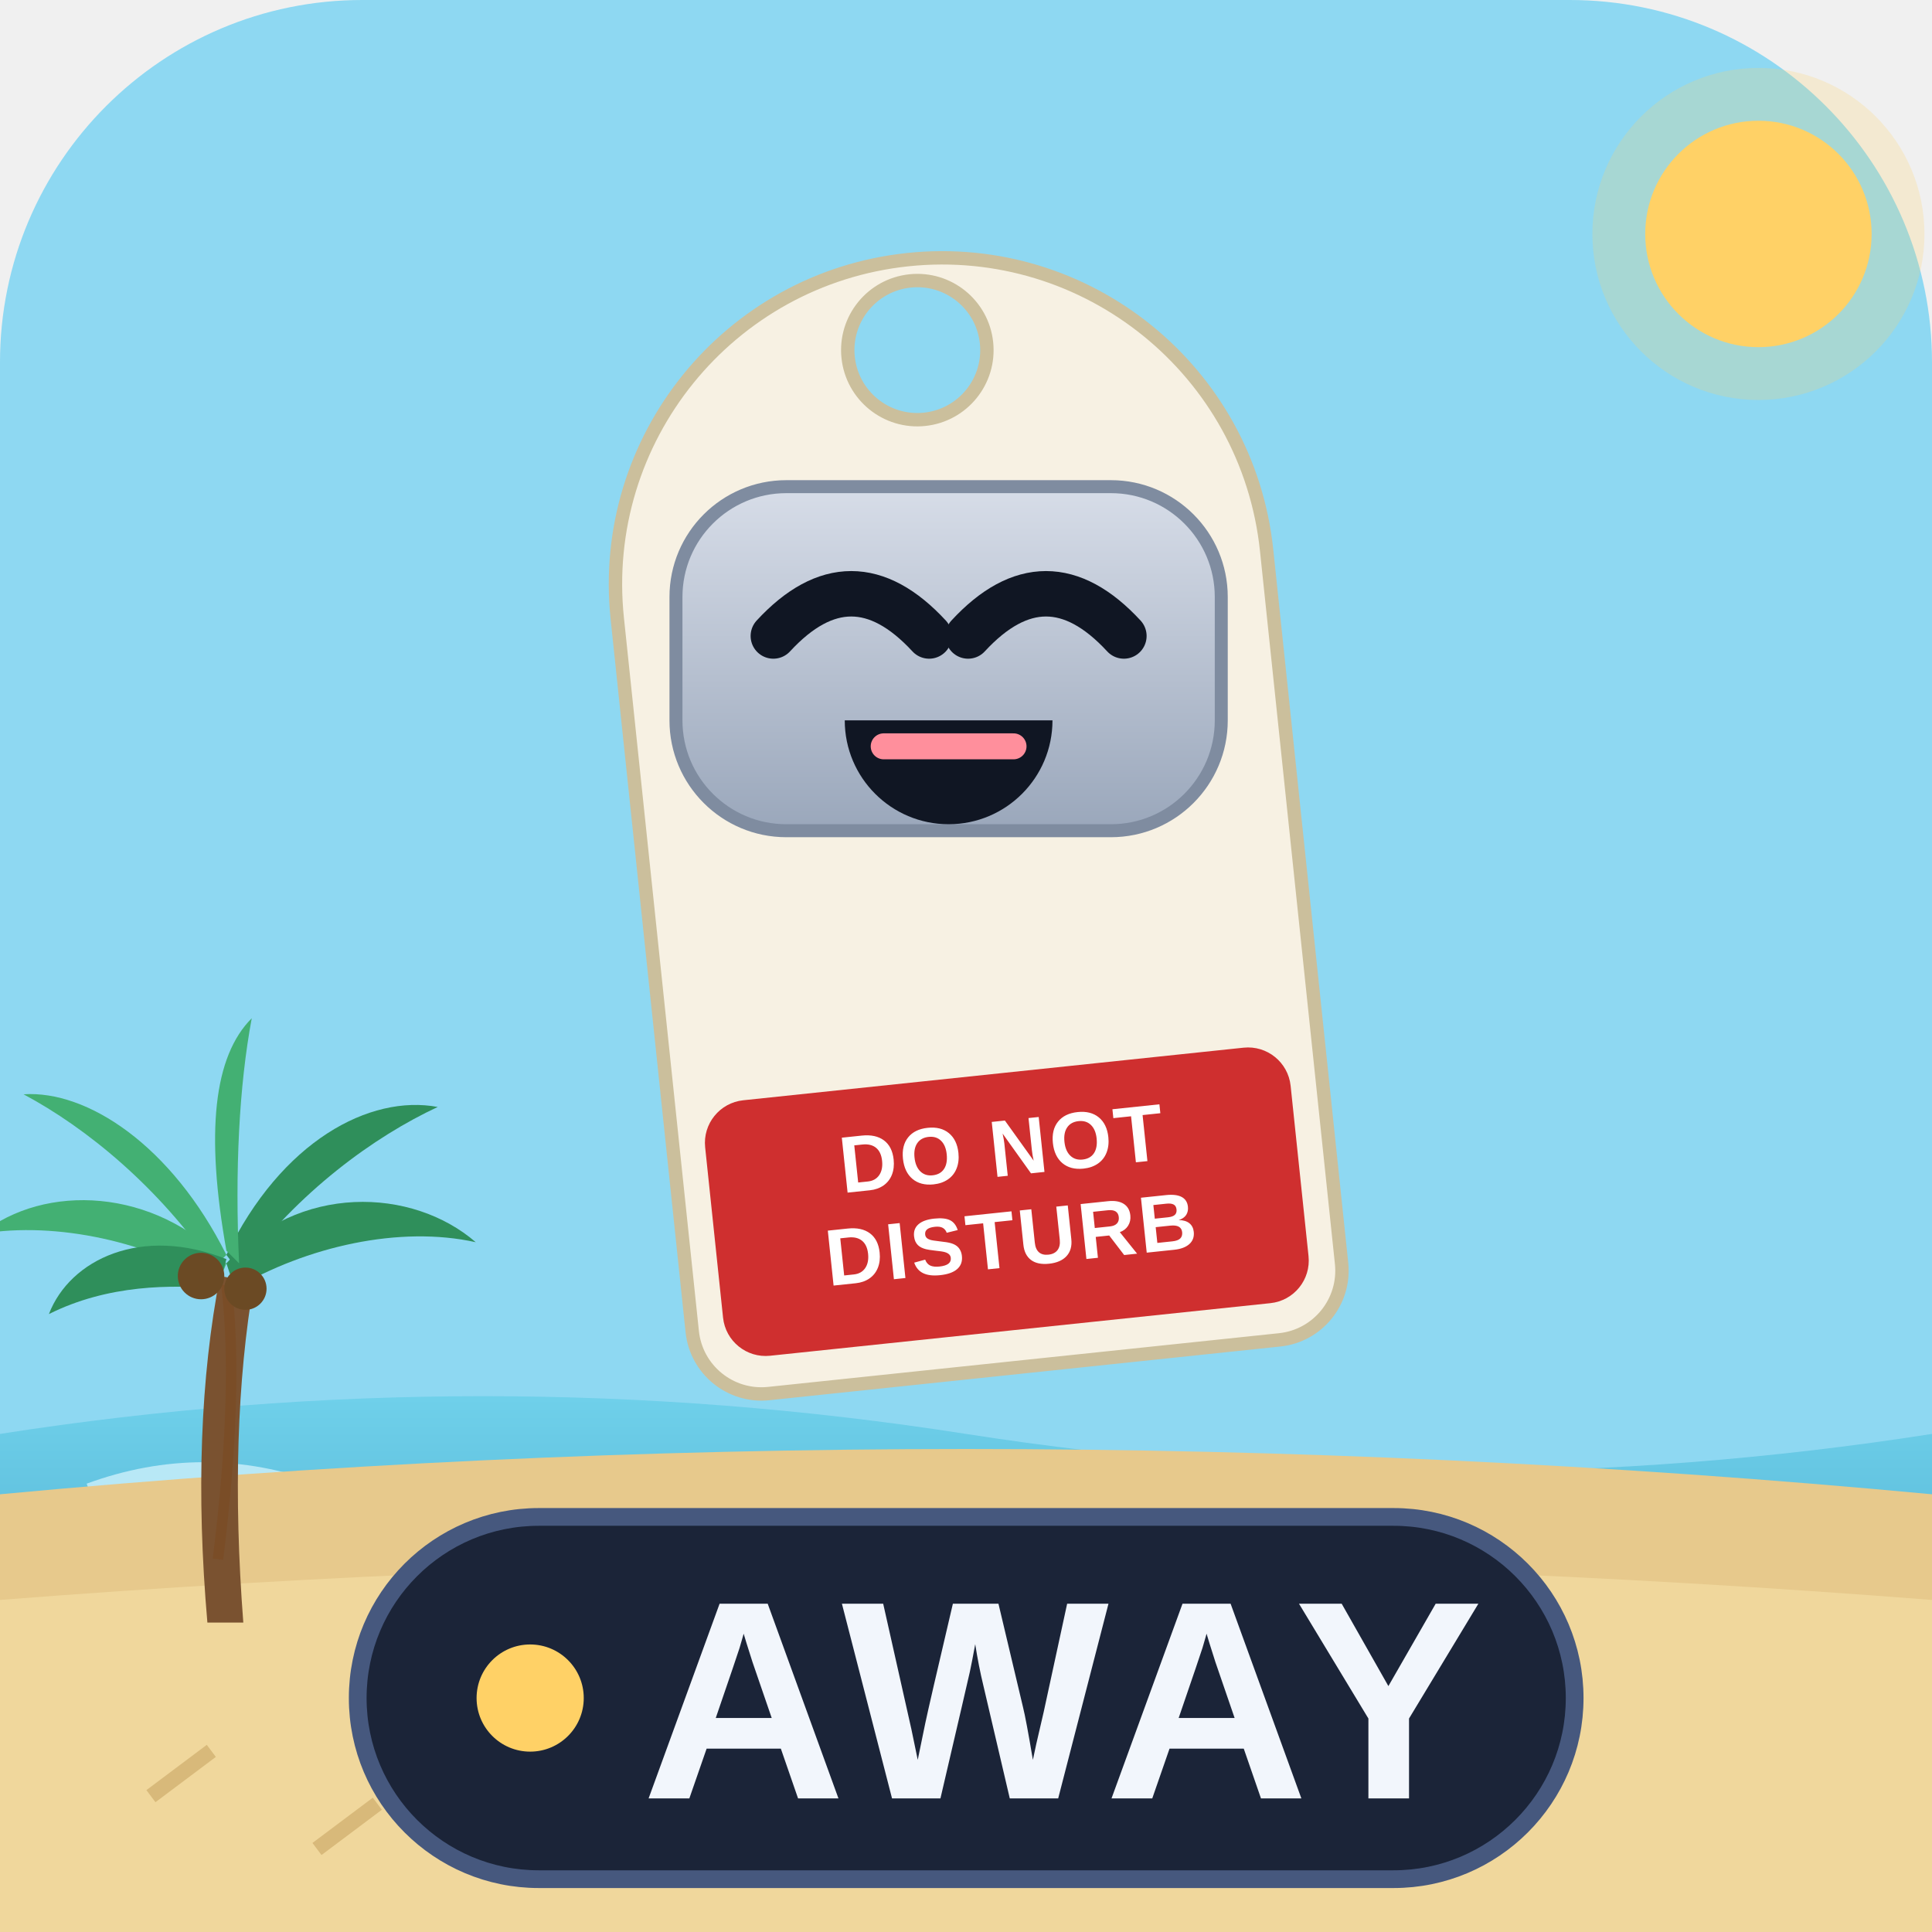
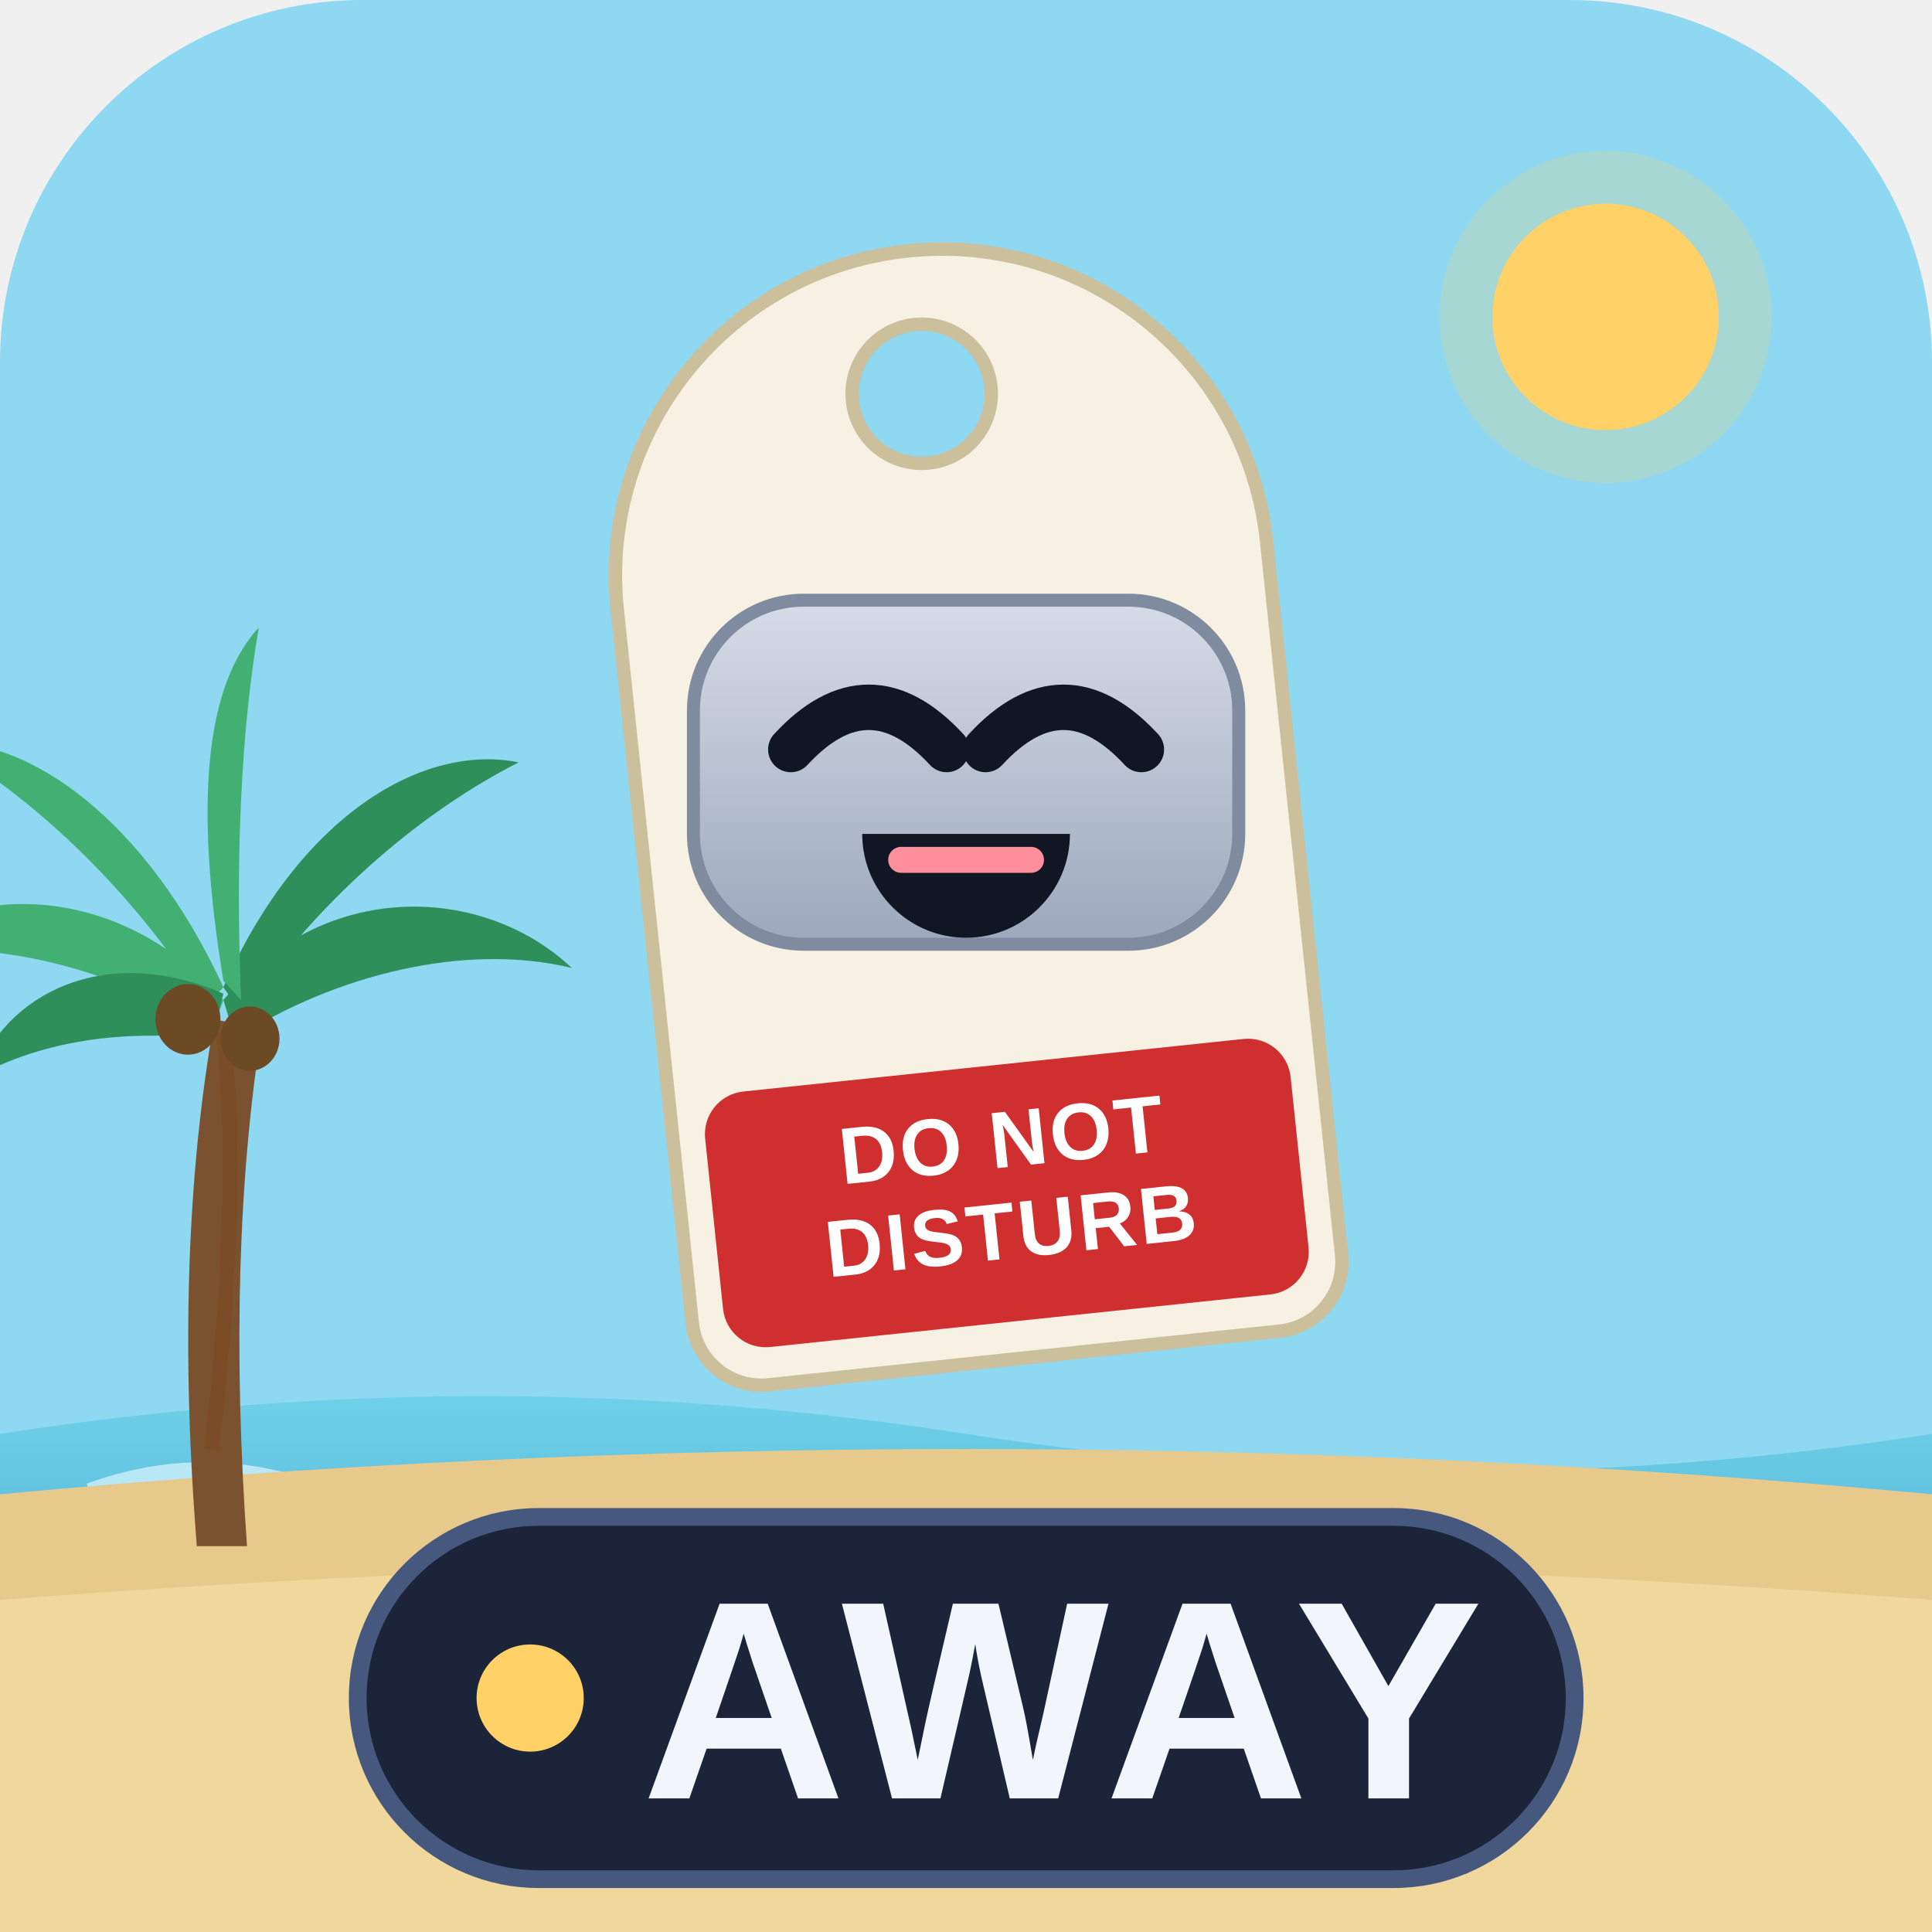
- <svg xmlns="http://www.w3.org/2000/svg" viewBox="0 0 512 512" width="512" height="512">
-   <defs>
-     <linearGradient id="botL1" x1="0" y1="0" x2="0" y2="1">
-       <stop offset="0" stop-color="#d7dde8" />
-       <stop offset="1" stop-color="#9aa7bb" />
+ <svg xmlns="http://www.w3.org/2000/svg" viewBox="0 0 512 512" width="512" height="512" version="1.1" id="svg29">
+   <defs id="defs5">
+     <linearGradient id="botL1" x1="135.951" y1="267.597" x2="135.951" y2="405.147" gradientTransform="scale(1.250455,0.7997093)" gradientUnits="userSpaceOnUse">
+       <stop offset="0" stop-color="#d7dde8" id="stop1" />
+       <stop offset="1" stop-color="#9aa7bb" id="stop2" />
    </linearGradient>
    <linearGradient id="goldL1" x1="0" y1="0" x2="1" y2="1">
-       <stop offset="0" stop-color="#fbeec3" />
-       <stop offset="0.55" stop-color="#d9b25c" />
-       <stop offset="1" stop-color="#8b6a2a" />
+       <stop offset="0" stop-color="#fbeec3" id="stop3" />
+       <stop offset="0.55" stop-color="#d9b25c" id="stop4" />
+       <stop offset="1" stop-color="#8b6a2a" id="stop5" />
    </linearGradient>
  </defs>
-   <defs>
+   <defs id="defs7">
    <linearGradient id="seaL1" x1="0" y1="0" x2="0" y2="1">
-       <stop offset="0" stop-color="#6fd0ea" />
-       <stop offset="1" stop-color="#2f8fb8" />
+       <stop offset="0" stop-color="#6fd0ea" id="stop6" />
+       <stop offset="1" stop-color="#2f8fb8" id="stop7" />
    </linearGradient>
  </defs>
-   <rect width="512" height="512" rx="96" fill="#8ed8f2" />
-   <circle cx="466" cy="62" r="30" fill="#ffd166" />
-   <circle cx="466" cy="62" r="44" fill="#ffd166" opacity="0.22" />
-   <path d="M0 380 Q128 360 256 380 T512 380 L512 512 L0 512 Z" fill="url(#seaL1)" />
-   <path d="M24 396 q30 -11 60 0 t60 0" stroke="#cdf0fb" stroke-width="6" fill="none" opacity="0.8" />
-   <path d="M0 396 Q256 372 512 396 L512 512 L0 512 Z" fill="#e7c98c" />
-   <path d="M0 424 Q256 404 512 424 L512 512 L0 512 Z" fill="#f0d79c" />
-   <g stroke="#bb9450" stroke-width="4" opacity="0.45">
-     <path d="M40 476 l16 -12" />
-     <path d="M84 490 l16 -12" />
+   <rect width="512" height="512" rx="96" fill="#8ed8f2" id="rect7" />
+   <g id="g30" transform="translate(-40.49717,21.98418)">
+     <circle cx="466" cy="62" r="30" fill="#ffd166" id="circle7" />
+     <circle cx="466" cy="62" r="44" fill="#ffd166" opacity="0.22" id="circle8" />
  </g>
-   <g transform="translate(60 430) scale(0.56)">
-     <path d="M-9 0 q-8 -92 6 -164 l16 3 q-12 70 -5 161 z" fill="#7a5230" />
-     <path d="M-4 -30 q10 -80 4 -130" fill="none" stroke="#7a4a22" stroke-width="5" opacity="0.6" />
-     <path d="M0 -170 C-34 -206 -86 -208 -116 -184 C-80 -190 -36 -180 -4 -160 z" fill="#43b073" />
-     <path d="M0 -170 C34 -208 88 -206 118 -180 C82 -188 38 -178 4 -158 z" fill="#2f8f5b" />
-     <path d="M0 -174 C-26 -226 -66 -252 -96 -250 C-66 -234 -32 -206 -6 -168 z" fill="#43b073" />
-     <path d="M0 -174 C26 -228 68 -250 100 -244 C70 -230 34 -204 6 -166 z" fill="#2f8f5b" />
-     <path d="M0 -176 C-10 -232 -6 -268 12 -286 C6 -254 4 -214 6 -170 z" fill="#43b073" />
-     <path d="M0 -172 C-40 -188 -74 -172 -84 -146 C-56 -160 -26 -160 -4 -158 z" fill="#2f8f5b" />
-     <circle cx="-12" cy="-164" r="11" fill="#6b4a24" />
-     <circle cx="9" cy="-158" r="10" fill="#6b4a24" />
+   <path d="M0 380 Q128 360 256 380 T512 380 L512 512 L0 512 Z" fill="url(#seaL1)" id="path8" />
+   <path d="M24 396 q30 -11 60 0 t60 0" stroke="#cdf0fb" stroke-width="6" fill="none" opacity="0.8" id="path9" />
+   <path d="M0 396 Q256 372 512 396 L512 512 L0 512 Z" fill="#e7c98c" id="path10" />
+   <path d="M0 424 Q256 404 512 424 L512 512 L0 512 Z" fill="#f0d79c" id="path11" />
+   <g transform="matrix(0.7825119,0,0,0.8512884,59.19896,409.7514)" id="g22">
+     <path d="m -9,0 q -8,-92 6,-164 l 16,3 Q 1,-91 8,0 Z" fill="#7a5230" id="path14" />
+     <path d="M -4,-30 Q 6,-110 0,-160" fill="none" stroke="#7a4a22" stroke-width="5" opacity="0.6" id="path15" />
+     <path d="m 0,-170 c -34,-36 -86,-38 -116,-14 36,-6 80,4 112,24 z" fill="#43b073" id="path16" />
+     <path d="m 0,-170 c 34,-38 88,-36 118,-10 -36,-8 -80,2 -114,22 z" fill="#2f8f5b" id="path17" />
+     <path d="m 0,-174 c -26,-52 -66,-78 -96,-76 30,16 64,44 90,82 z" fill="#43b073" id="path18" />
+     <path d="m 0,-174 c 26,-54 68,-76 100,-70 -30,14 -66,40 -94,78 z" fill="#2f8f5b" id="path19" />
+     <path d="m 0,-176 c -10,-56 -6,-92 12,-110 -6,32 -8,72 -6,116 z" fill="#43b073" id="path20" />
+     <path d="m 0,-172 c -40,-16 -74,0 -84,26 28,-14 58,-14 80,-12 z" fill="#2f8f5b" id="path21" />
+     <circle cx="-12" cy="-164" r="11" fill="#6b4a24" id="circle21" />
+     <circle cx="9" cy="-158" r="10" fill="#6b4a24" id="circle22" />
  </g>
-   <g transform="translate(256.0 215.5) rotate(-6.0) scale(0.7091346) translate(-256 -272)">
-     <path d="M256 64 a122 122 0 0 1 122 122 V454 a26 26 0 0 1 -26 26 H160 a26 26 0 0 1 -26 -26 V186 a122 122 0 0 1 122 -122 z" fill="#f7f1e3" stroke="#cbbf9c" stroke-width="5" />
-     <path d="M244 76h24v56h-24z" fill="#f7f1e3" />
-     <g transform="translate(255.7 212.7) rotate(6.0) scale(1.213) translate(-256 -268)">
-       <rect x="172" y="216" width="168" height="106" rx="34" fill="url(#botL1)" stroke="#7f8ca0" stroke-width="4" />
-       <path d="M202 262 q24 -26 48 0" stroke="#101623" stroke-width="14" fill="none" stroke-linecap="round" />
-       <path d="M262 262 q24 -26 48 0" stroke="#101623" stroke-width="14" fill="none" stroke-linecap="round" />
-       <path d="M224 288 h64 a32 32 0 0 1 -64 0 z" fill="#101623" />
-       <path d="M236 296 h40" stroke="#ff8f9c" stroke-width="8" stroke-linecap="round" />
+   <g transform="matrix(0.7052499,-0.07412475,0.07412475,0.7052499,55.29409,40.33384)" id="g28">
+     <path d="m 256,64 a 122,122 0 0 1 122,122 v 268 a 26,26 0 0 1 -26,26 H 160 A 26,26 0 0 1 134,454 V 186 A 122,122 0 0 1 256,64 Z" fill="#f7f1e3" stroke="#cbbf9c" stroke-width="5" id="path22" />
+     <path d="m 244,76 h 24 v 56 h -24 z" fill="#f7f1e3" id="path23" />
+     <g transform="matrix(1.206355,0.126793,-0.126793,1.206355,-17.43102,-96.94392)" id="g27">
+       <rect x="172" y="216" width="168" height="106" rx="34" fill="url(#botL1)" stroke="#7f8ca0" stroke-width="4" id="rect23" style="fill:url(#botL1)" />
+       <path d="m 202,262 q 24,-26 48,0" stroke="#101623" stroke-width="14" fill="none" stroke-linecap="round" id="path24" />
+       <path d="m 262,262 q 24,-26 48,0" stroke="#101623" stroke-width="14" fill="none" stroke-linecap="round" id="path25" />
+       <path d="m 224,288 h 64 a 32,32 0 0 1 -64,0 z" fill="#101623" id="path26" />
+       <path d="m 236,296 h 40" stroke="#ff8f9c" stroke-width="8" stroke-linecap="round" id="path27" />
    </g>
-     <rect x="146.0" y="370.0" width="220.0" height="96.0" rx="16.0" fill="#cf2f2f" />
-     <text x="256" y="408.4" text-anchor="middle" font-family="'Segoe UI',Arial,'DejaVu Sans',sans-serif" font-size="30.0" font-weight="700" letter-spacing="1" fill="#ffffff">DO NOT</text>
-     <text x="256" y="442.4" text-anchor="middle" font-family="'Segoe UI',Arial,'DejaVu Sans',sans-serif" font-size="30.0" font-weight="700" letter-spacing="1" fill="#ffffff">DISTURB</text>
-     <circle cx="256" cy="98" r="26" fill="#8ed8f2" stroke="#cbbf9c" stroke-width="5" />
+     <g id="g31">
+       <rect x="146" y="370" width="220" height="96" rx="16" fill="#cf2f2f" id="rect27" />
+       <text x="256" y="408.4" text-anchor="middle" font-family="'Segoe UI', Arial, 'DejaVu Sans', sans-serif" font-size="30px" font-weight="700" letter-spacing="1" fill="#ffffff" id="text27">DO NOT</text>
+       <text x="256" y="442.4" text-anchor="middle" font-family="'Segoe UI', Arial, 'DejaVu Sans', sans-serif" font-size="30px" font-weight="700" letter-spacing="1" fill="#ffffff" id="text28">DISTURB</text>
+     </g>
+     <circle cx="255.576" cy="117.643" r="26" fill="#8ed8f2" stroke="#cbbf9c" stroke-width="5" id="circle28" />
  </g>
-   <g transform="translate(256.0 450.0) rotate(0.0)">
-     <rect x="-161.2" y="-48.0" width="322.5" height="96.0" rx="48.0" fill="#1b2438" stroke="#46587e" stroke-width="4.7" />
-     <circle cx="-115.5" cy="0" r="14.2" fill="#ffd166" />
-     <text x="25.5" y="26.6" text-anchor="middle" font-family="'Segoe UI',Arial,'DejaVu Sans',sans-serif" font-size="75.0" font-weight="700" letter-spacing="3" fill="#f2f6fc">AWAY</text>
+   <g transform="translate(256.0 450.0) rotate(0.0)" id="g29">
+     <rect x="-161.2" y="-48.0" width="322.5" height="96.0" rx="48.0" fill="#1b2438" stroke="#46587e" stroke-width="4.7" id="rect28" />
+     <circle cx="-115.5" cy="0" r="14.2" fill="#ffd166" id="circle29" />
+     <text x="25.5" y="26.6" text-anchor="middle" font-family="'Segoe UI',Arial,'DejaVu Sans',sans-serif" font-size="75.0" font-weight="700" letter-spacing="3" fill="#f2f6fc" id="text29">AWAY</text>
  </g>
</svg>
